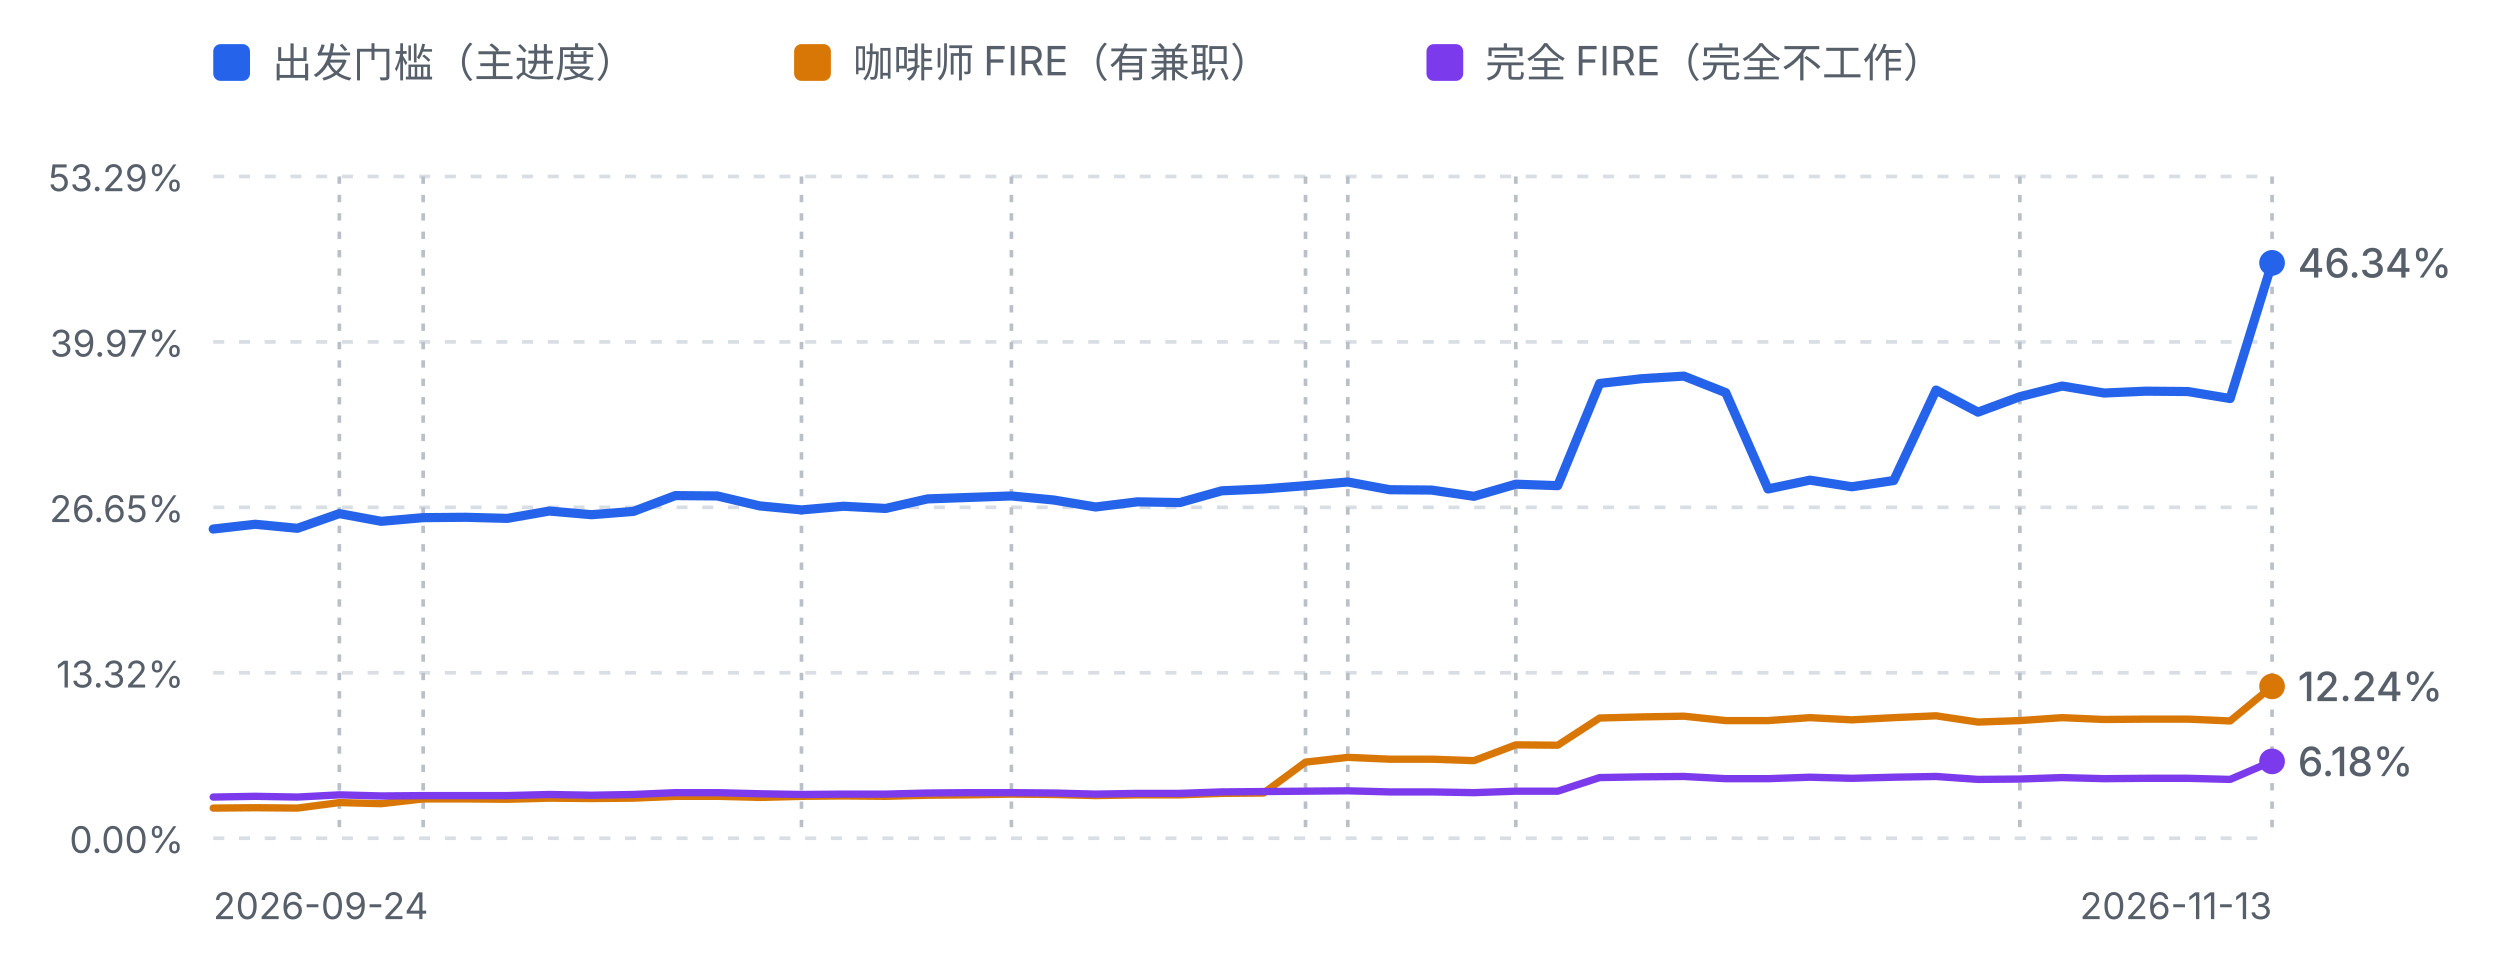
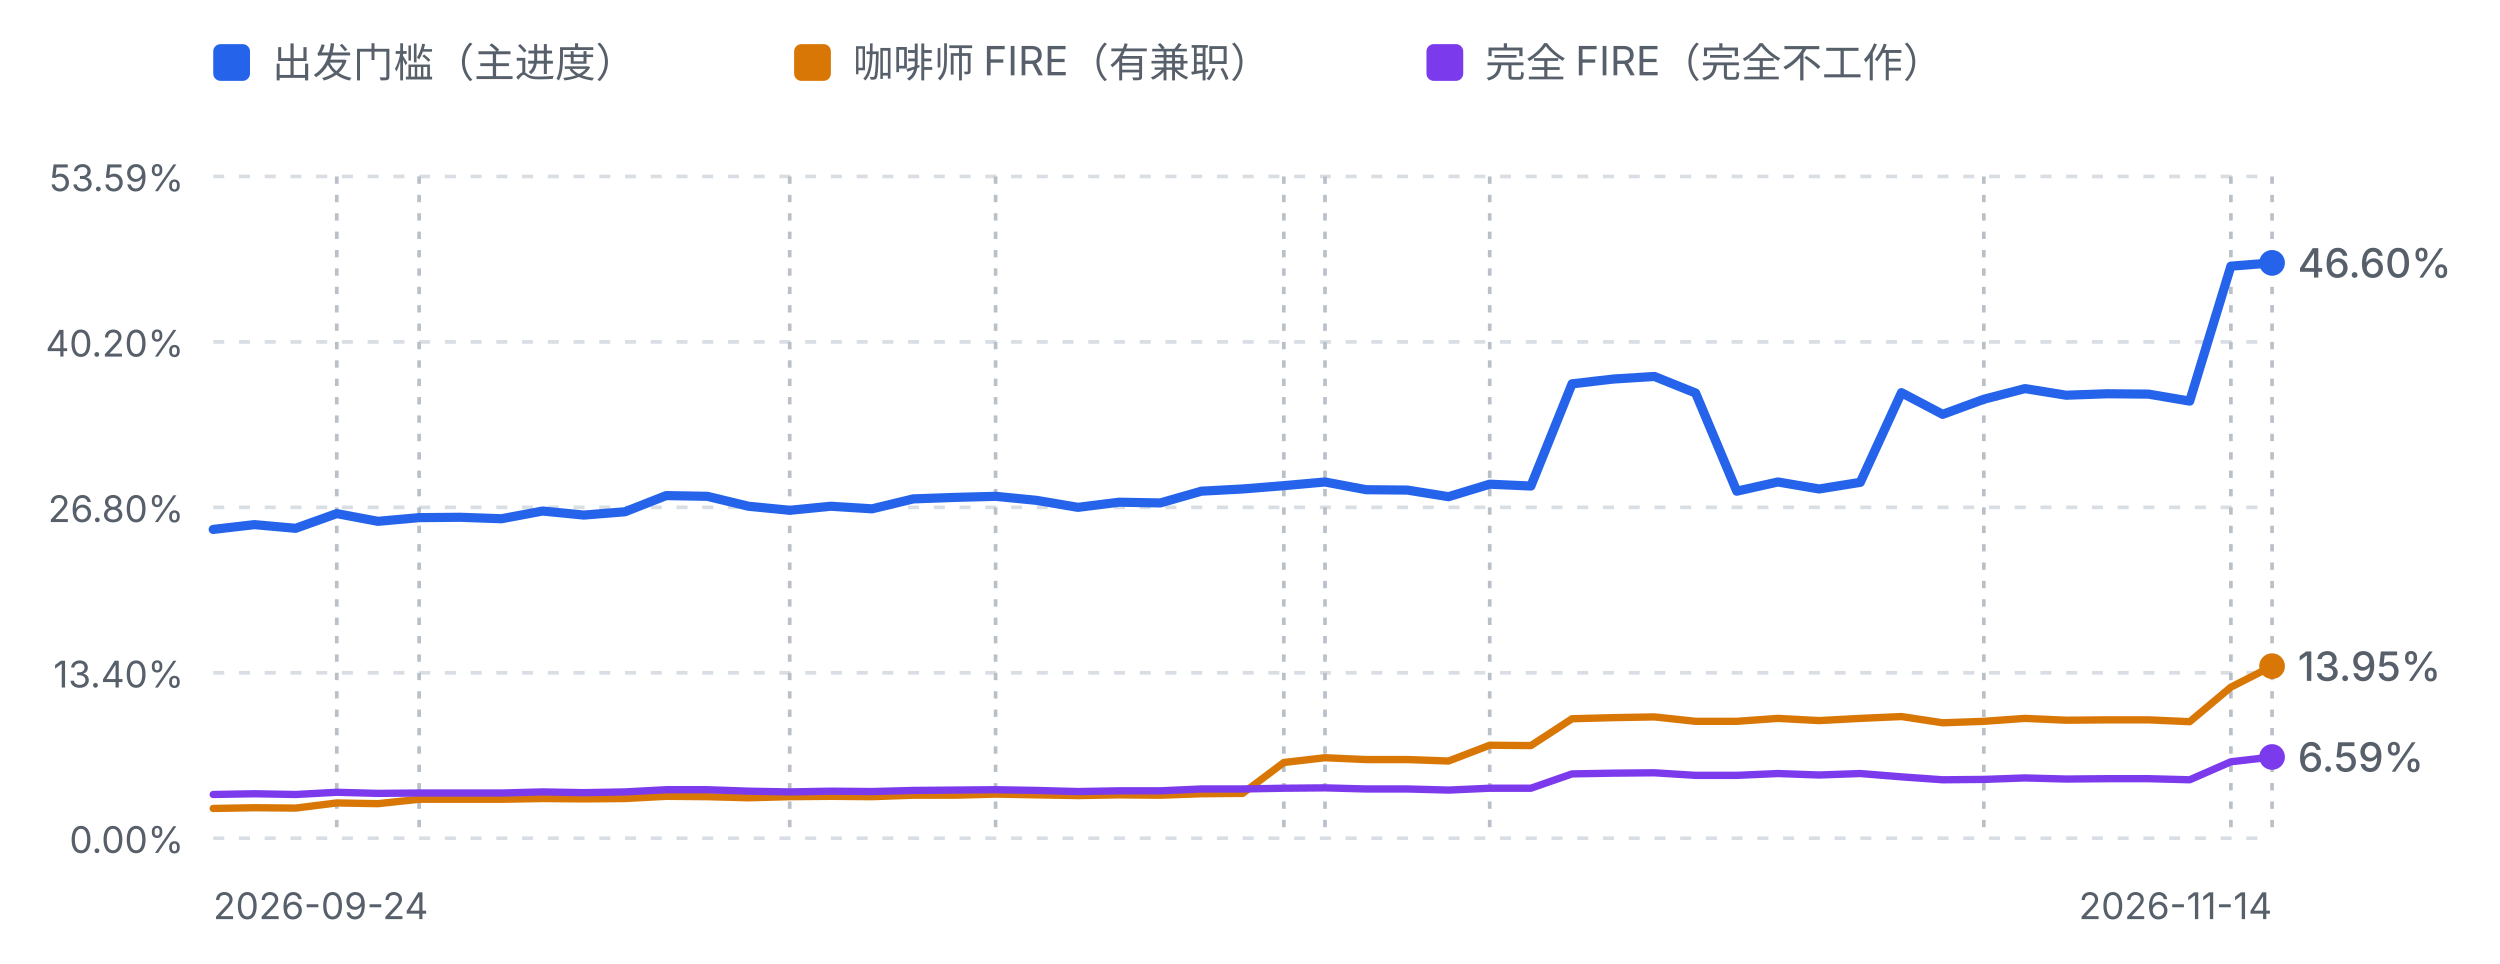
<svg xmlns="http://www.w3.org/2000/svg" viewBox="0 0 680 262" width="680" height="262" role="img" aria-label="进度曲线：出发门槛、咖啡师 FIRE 与完全 FIRE">
  <defs>
    <style>
      .fg-muted { fill: #57606a; font-family: ui-sans-serif, system-ui, -apple-system, "Segoe UI", sans-serif; }
      .grid { stroke: #d8dee4; stroke-width: 1; stroke-dasharray: 3 4; }
      .mark { stroke: #b9c0c8; stroke-width: 1; stroke-dasharray: 2 3; }
      .line-dep { fill: none; stroke: #2563eb; stroke-width: 2.5; stroke-linejoin: round; stroke-linecap: round; }
      .line-fire { fill: none; stroke: #d97706; stroke-width: 2; stroke-linejoin: round; stroke-linecap: round; }
      .line-full { fill: none; stroke: #7c3aed; stroke-width: 2; stroke-linejoin: round; stroke-linecap: round; }
      @media (prefers-color-scheme: dark) {
        .fg-muted { fill: #8b949e; }
        .grid { stroke: #30363d; }
        .mark { stroke: #4d545c; }
        .line-dep { stroke: #60a5fa; }
        .line-fire { stroke: #f0b429; }
        .line-full { stroke: #a78bfa; }
      }
    </style>
  </defs>
  <rect x="58" y="12" width="10" height="10" rx="2" fill="#2563eb" />
  <text class="fg-muted" x="74" y="21" font-size="11">出发门槛（主进度）</text>
  <rect x="216" y="12" width="10" height="10" rx="2" fill="#d97706" />
  <text class="fg-muted" x="232" y="21" font-size="11">咖啡师 FIRE（有兼职）</text>
  <rect x="388" y="12" width="10" height="10" rx="2" fill="#7c3aed" />
  <text class="fg-muted" x="404" y="21" font-size="11">完全 FIRE（完全不工作）</text>
  <line class="grid" x1="58" y1="48.0" x2="618" y2="48.0" />
-   <text class="fg-muted" x="50" y="52.0" text-anchor="end" font-size="10">53.29%</text>
+   <text class="fg-muted" x="50" y="52.0" text-anchor="end" font-size="10">53.59%</text>
  <line class="grid" x1="58" y1="93.0" x2="618" y2="93.0" />
-   <text class="fg-muted" x="50" y="97.0" text-anchor="end" font-size="10">39.97%</text>
+   <text class="fg-muted" x="50" y="97.0" text-anchor="end" font-size="10">40.20%</text>
  <line class="grid" x1="58" y1="138.0" x2="618" y2="138.0" />
-   <text class="fg-muted" x="50" y="142.0" text-anchor="end" font-size="10">26.65%</text>
+   <text class="fg-muted" x="50" y="142.0" text-anchor="end" font-size="10">26.80%</text>
  <line class="grid" x1="58" y1="183.0" x2="618" y2="183.0" />
-   <text class="fg-muted" x="50" y="187.0" text-anchor="end" font-size="10">13.32%</text>
+   <text class="fg-muted" x="50" y="187.0" text-anchor="end" font-size="10">13.40%</text>
  <line class="grid" x1="58" y1="228.0" x2="618" y2="228.0" />
  <text class="fg-muted" x="50" y="232.0" text-anchor="end" font-size="10">0.00%</text>
-   <line class="mark" x1="92.3" y1="48" x2="92.3" y2="228.0" />
-   <line class="mark" x1="115.1" y1="48" x2="115.1" y2="228.0" />
-   <line class="mark" x1="218.0" y1="48" x2="218.0" y2="228.0" />
-   <line class="mark" x1="275.1" y1="48" x2="275.1" y2="228.0" />
-   <line class="mark" x1="355.1" y1="48" x2="355.1" y2="228.0" />
-   <line class="mark" x1="366.6" y1="48" x2="366.6" y2="228.0" />
-   <line class="mark" x1="412.3" y1="48" x2="412.3" y2="228.0" />
-   <line class="mark" x1="549.4" y1="48" x2="549.4" y2="228.0" />
+   <line class="mark" x1="91.6" y1="48" x2="91.6" y2="228.0" />
+   <line class="mark" x1="114.0" y1="48" x2="114.0" y2="228.0" />
+   <line class="mark" x1="214.8" y1="48" x2="214.8" y2="228.0" />
+   <line class="mark" x1="270.8" y1="48" x2="270.8" y2="228.0" />
+   <line class="mark" x1="349.2" y1="48" x2="349.2" y2="228.0" />
+   <line class="mark" x1="360.4" y1="48" x2="360.4" y2="228.0" />
+   <line class="mark" x1="405.2" y1="48" x2="405.2" y2="228.0" />
+   <line class="mark" x1="539.6" y1="48" x2="539.6" y2="228.0" />
+   <line class="mark" x1="606.8" y1="48" x2="606.8" y2="228.0" />
  <line class="mark" x1="618.0" y1="48" x2="618.0" y2="228.0" />
-   <path d="M58.0,143.9 L69.4,142.6 L80.9,143.7 L92.3,139.7 L103.7,141.8 L115.1,140.8 L126.6,140.7 L138.0,141.0 L149.4,139.0 L160.9,140.0 L172.3,139.1 L183.7,134.8 L195.1,134.9 L206.6,137.6 L218.0,138.7 L229.4,137.7 L240.9,138.3 L252.3,135.7 L263.7,135.3 L275.1,134.9 L286.6,136.0 L298.0,137.9 L309.4,136.5 L320.9,136.7 L332.3,133.5 L343.7,133.0 L355.1,132.1 L366.6,131.1 L378.0,133.2 L389.4,133.3 L400.9,135.0 L412.3,131.7 L423.7,132.1 L435.1,104.3 L446.6,103.0 L458.0,102.3 L469.4,106.8 L480.9,133.0 L492.3,130.6 L503.7,132.4 L515.1,130.7 L526.6,106.1 L538.0,112.1 L549.4,107.9 L560.9,105.0 L572.3,106.9 L583.7,106.4 L595.1,106.5 L606.6,108.4 L618.0,71.5" class="line-dep" />
-   <path d="M58.0,219.8 L69.4,219.7 L80.9,219.8 L92.3,218.3 L103.7,218.6 L115.1,217.3 L126.6,217.3 L138.0,217.4 L149.4,217.1 L160.9,217.2 L172.3,217.1 L183.7,216.6 L195.1,216.6 L206.6,216.9 L218.0,216.6 L229.4,216.5 L240.9,216.6 L252.3,216.3 L263.7,216.2 L275.1,216.0 L286.6,216.1 L298.0,216.4 L309.4,216.2 L320.9,216.2 L332.3,215.8 L343.7,215.7 L355.1,207.3 L366.6,206.0 L378.0,206.5 L389.4,206.5 L400.9,206.9 L412.3,202.6 L423.7,202.7 L435.1,195.3 L446.6,195.0 L458.0,194.8 L469.4,196.0 L480.9,196.0 L492.3,195.2 L503.7,195.8 L515.1,195.2 L526.6,194.7 L538.0,196.4 L549.4,196.0 L560.9,195.2 L572.3,195.7 L583.7,195.6 L595.1,195.6 L606.6,196.1 L618.0,186.7" class="line-fire" />
-   <path d="M58.0,216.8 L69.4,216.6 L80.9,216.8 L92.3,216.2 L103.7,216.5 L115.1,216.4 L126.6,216.4 L138.0,216.4 L149.4,216.1 L160.9,216.3 L172.3,216.1 L183.7,215.6 L195.1,215.6 L206.6,215.9 L218.0,216.1 L229.4,216.0 L240.9,216.0 L252.3,215.7 L263.7,215.6 L275.1,215.6 L286.6,215.7 L298.0,216.0 L309.4,215.8 L320.9,215.8 L332.3,215.4 L343.7,215.3 L355.1,215.2 L366.6,215.1 L378.0,215.4 L389.4,215.4 L400.9,215.6 L412.3,215.2 L423.7,215.2 L435.1,211.5 L446.6,211.3 L458.0,211.2 L469.4,211.8 L480.9,211.8 L492.3,211.4 L503.7,211.7 L515.1,211.4 L526.6,211.2 L538.0,212.0 L549.4,211.9 L560.9,211.5 L572.3,211.8 L583.7,211.7 L595.1,211.7 L606.6,212.0 L618.0,207.1" class="line-full" />
-   <circle cx="618.0" cy="186.7" r="3.5" fill="#d97706" />
-   <text class="fg-muted" x="625.0" y="190.7" font-size="11" font-weight="500" fill="#d97706">12.24%</text>
+   <path d="M58.0,144.0 L69.2,142.7 L80.4,143.7 L91.6,139.7 L102.8,141.8 L114.0,140.8 L125.2,140.7 L136.4,141.1 L147.6,139.0 L158.8,140.1 L170.0,139.2 L181.2,134.8 L192.4,135.0 L203.6,137.7 L214.8,138.8 L226.0,137.7 L237.2,138.4 L248.4,135.7 L259.6,135.3 L270.8,135.0 L282.0,136.1 L293.2,138.0 L304.4,136.6 L315.6,136.8 L326.8,133.6 L338.0,133.0 L349.2,132.1 L360.4,131.1 L371.6,133.2 L382.8,133.3 L394.0,135.1 L405.2,131.7 L416.4,132.2 L427.6,104.4 L438.8,103.1 L450.0,102.4 L461.2,106.9 L472.4,133.6 L483.6,131.1 L494.8,133.0 L506.0,131.2 L517.2,106.8 L528.4,112.7 L539.6,108.6 L550.8,105.7 L562.0,107.5 L573.2,107.1 L584.4,107.2 L595.6,109.1 L606.8,72.4 L618.0,71.5" class="line-dep" />
+   <path d="M58.0,219.9 L69.2,219.7 L80.4,219.8 L91.6,218.4 L102.8,218.6 L114.0,217.4 L125.2,217.4 L136.4,217.4 L147.6,217.2 L158.8,217.3 L170.0,217.2 L181.2,216.6 L192.4,216.7 L203.6,217.0 L214.8,216.7 L226.0,216.6 L237.2,216.7 L248.4,216.3 L259.6,216.3 L270.8,216.0 L282.0,216.2 L293.2,216.4 L304.4,216.2 L315.6,216.3 L326.8,215.9 L338.0,215.8 L349.2,207.4 L360.4,206.1 L371.6,206.6 L382.8,206.6 L394.0,207.0 L405.2,202.7 L416.4,202.8 L427.6,195.5 L438.8,195.2 L450.0,195.0 L461.2,196.2 L472.4,196.2 L483.6,195.4 L494.8,196.0 L506.0,195.4 L517.2,194.9 L528.4,196.6 L539.6,196.2 L550.8,195.4 L562.0,195.9 L573.2,195.8 L584.4,195.8 L595.6,196.3 L606.8,186.9 L618.0,181.2" class="line-fire" />
+   <path d="M58.0,216.1 L69.2,215.9 L80.4,216.1 L91.6,215.5 L102.8,215.8 L114.0,215.7 L125.2,215.7 L136.4,215.7 L147.6,215.4 L158.8,215.6 L170.0,215.4 L181.2,214.8 L192.4,214.8 L203.6,215.2 L214.8,215.4 L226.0,215.2 L237.2,215.3 L248.4,215.0 L259.6,214.9 L270.8,214.8 L282.0,215.0 L293.2,215.3 L304.4,215.1 L315.6,215.1 L326.8,214.6 L338.0,214.6 L349.2,214.4 L360.4,214.3 L371.6,214.6 L382.8,214.6 L394.0,214.9 L405.2,214.4 L416.4,214.4 L427.6,210.5 L438.8,210.3 L450.0,210.2 L461.2,210.9 L472.4,210.9 L483.6,210.4 L494.8,210.8 L506.0,210.4 L517.2,211.3 L528.4,212.1 L539.6,212.0 L550.8,211.6 L562.0,211.9 L573.2,211.8 L584.4,211.8 L595.6,212.1 L606.8,207.2 L618.0,205.9" class="line-full" />
+   <circle cx="618.0" cy="181.2" r="3.5" fill="#d97706" />
+   <text class="fg-muted" x="625.0" y="185.2" font-size="11" font-weight="500" fill="#d97706">13.95%</text>
  <circle cx="618.0" cy="71.5" r="3.5" fill="#2563eb" />
-   <text class="fg-muted" x="625.0" y="75.5" font-size="11" font-weight="500" fill="#2563eb">46.34%</text>
-   <circle cx="618.0" cy="207.1" r="3.5" fill="#7c3aed" />
-   <text class="fg-muted" x="625.0" y="211.1" font-size="11" font-weight="500" fill="#7c3aed">6.18%</text>
+   <text class="fg-muted" x="625.0" y="75.5" font-size="11" font-weight="500" fill="#2563eb">46.60%</text>
+   <circle cx="618.0" cy="205.9" r="3.5" fill="#7c3aed" />
+   <text class="fg-muted" x="625.0" y="209.9" font-size="11" font-weight="500" fill="#7c3aed">6.59%</text>
  <text class="fg-muted" x="58" y="250" font-size="10">2026-09-24</text>
-   <text class="fg-muted" x="618" y="250" text-anchor="end" font-size="10">2026-11-13</text>
+   <text class="fg-muted" x="618" y="250" text-anchor="end" font-size="10">2026-11-14</text>
</svg>
